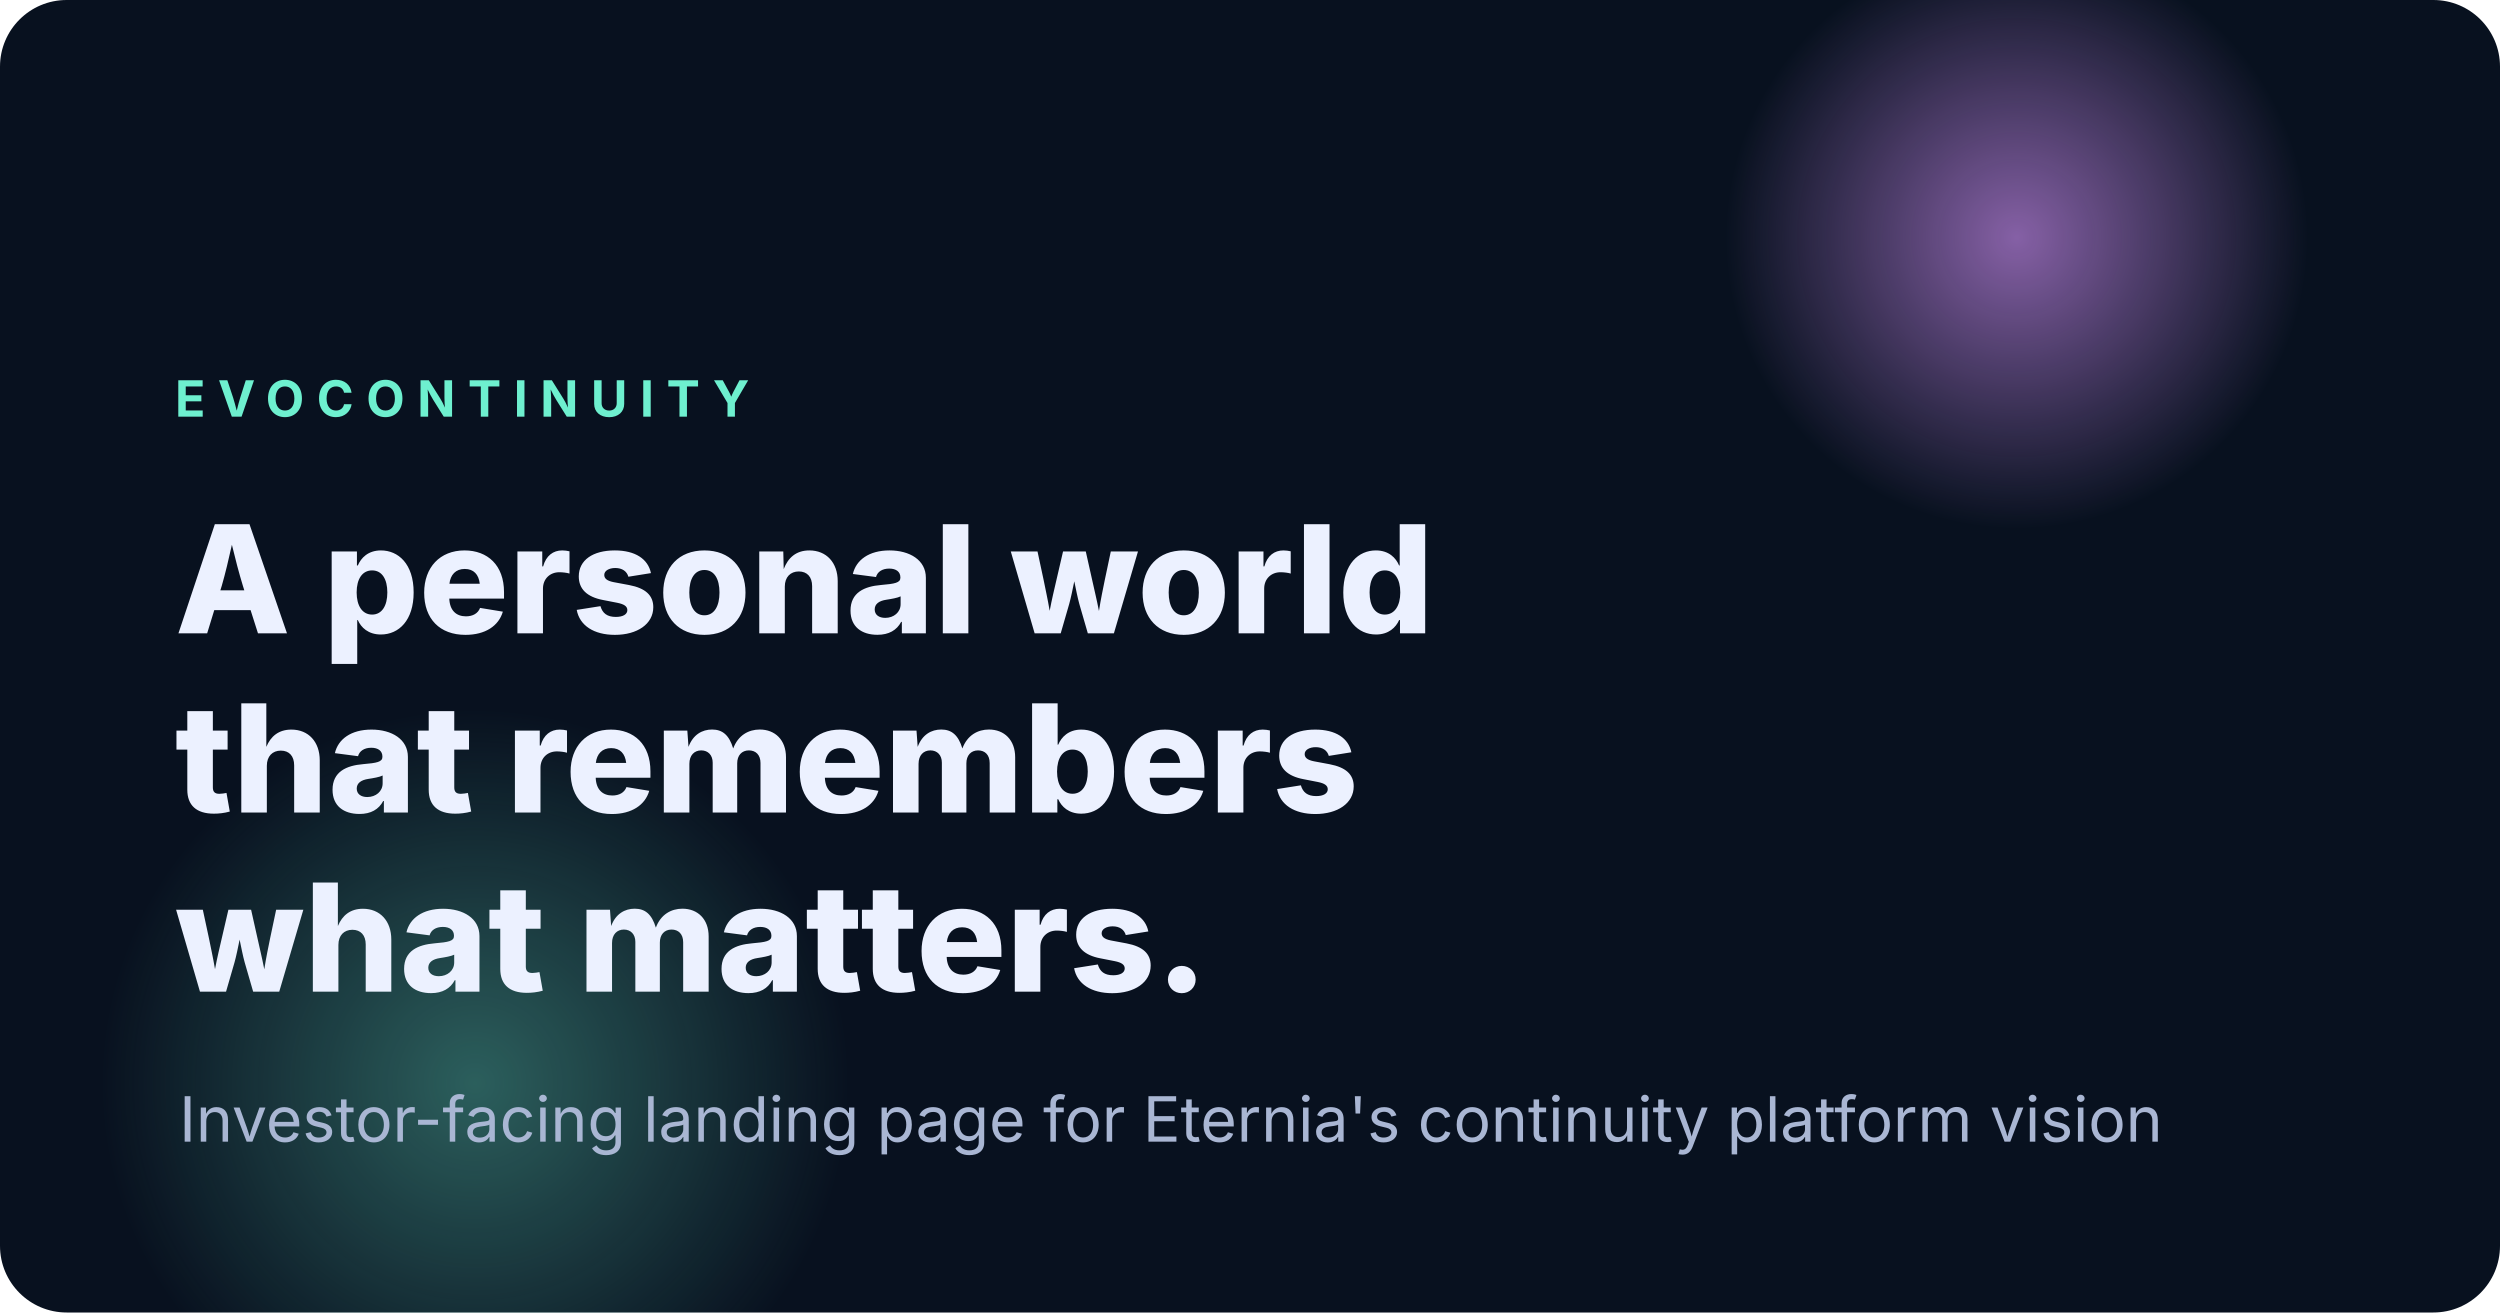
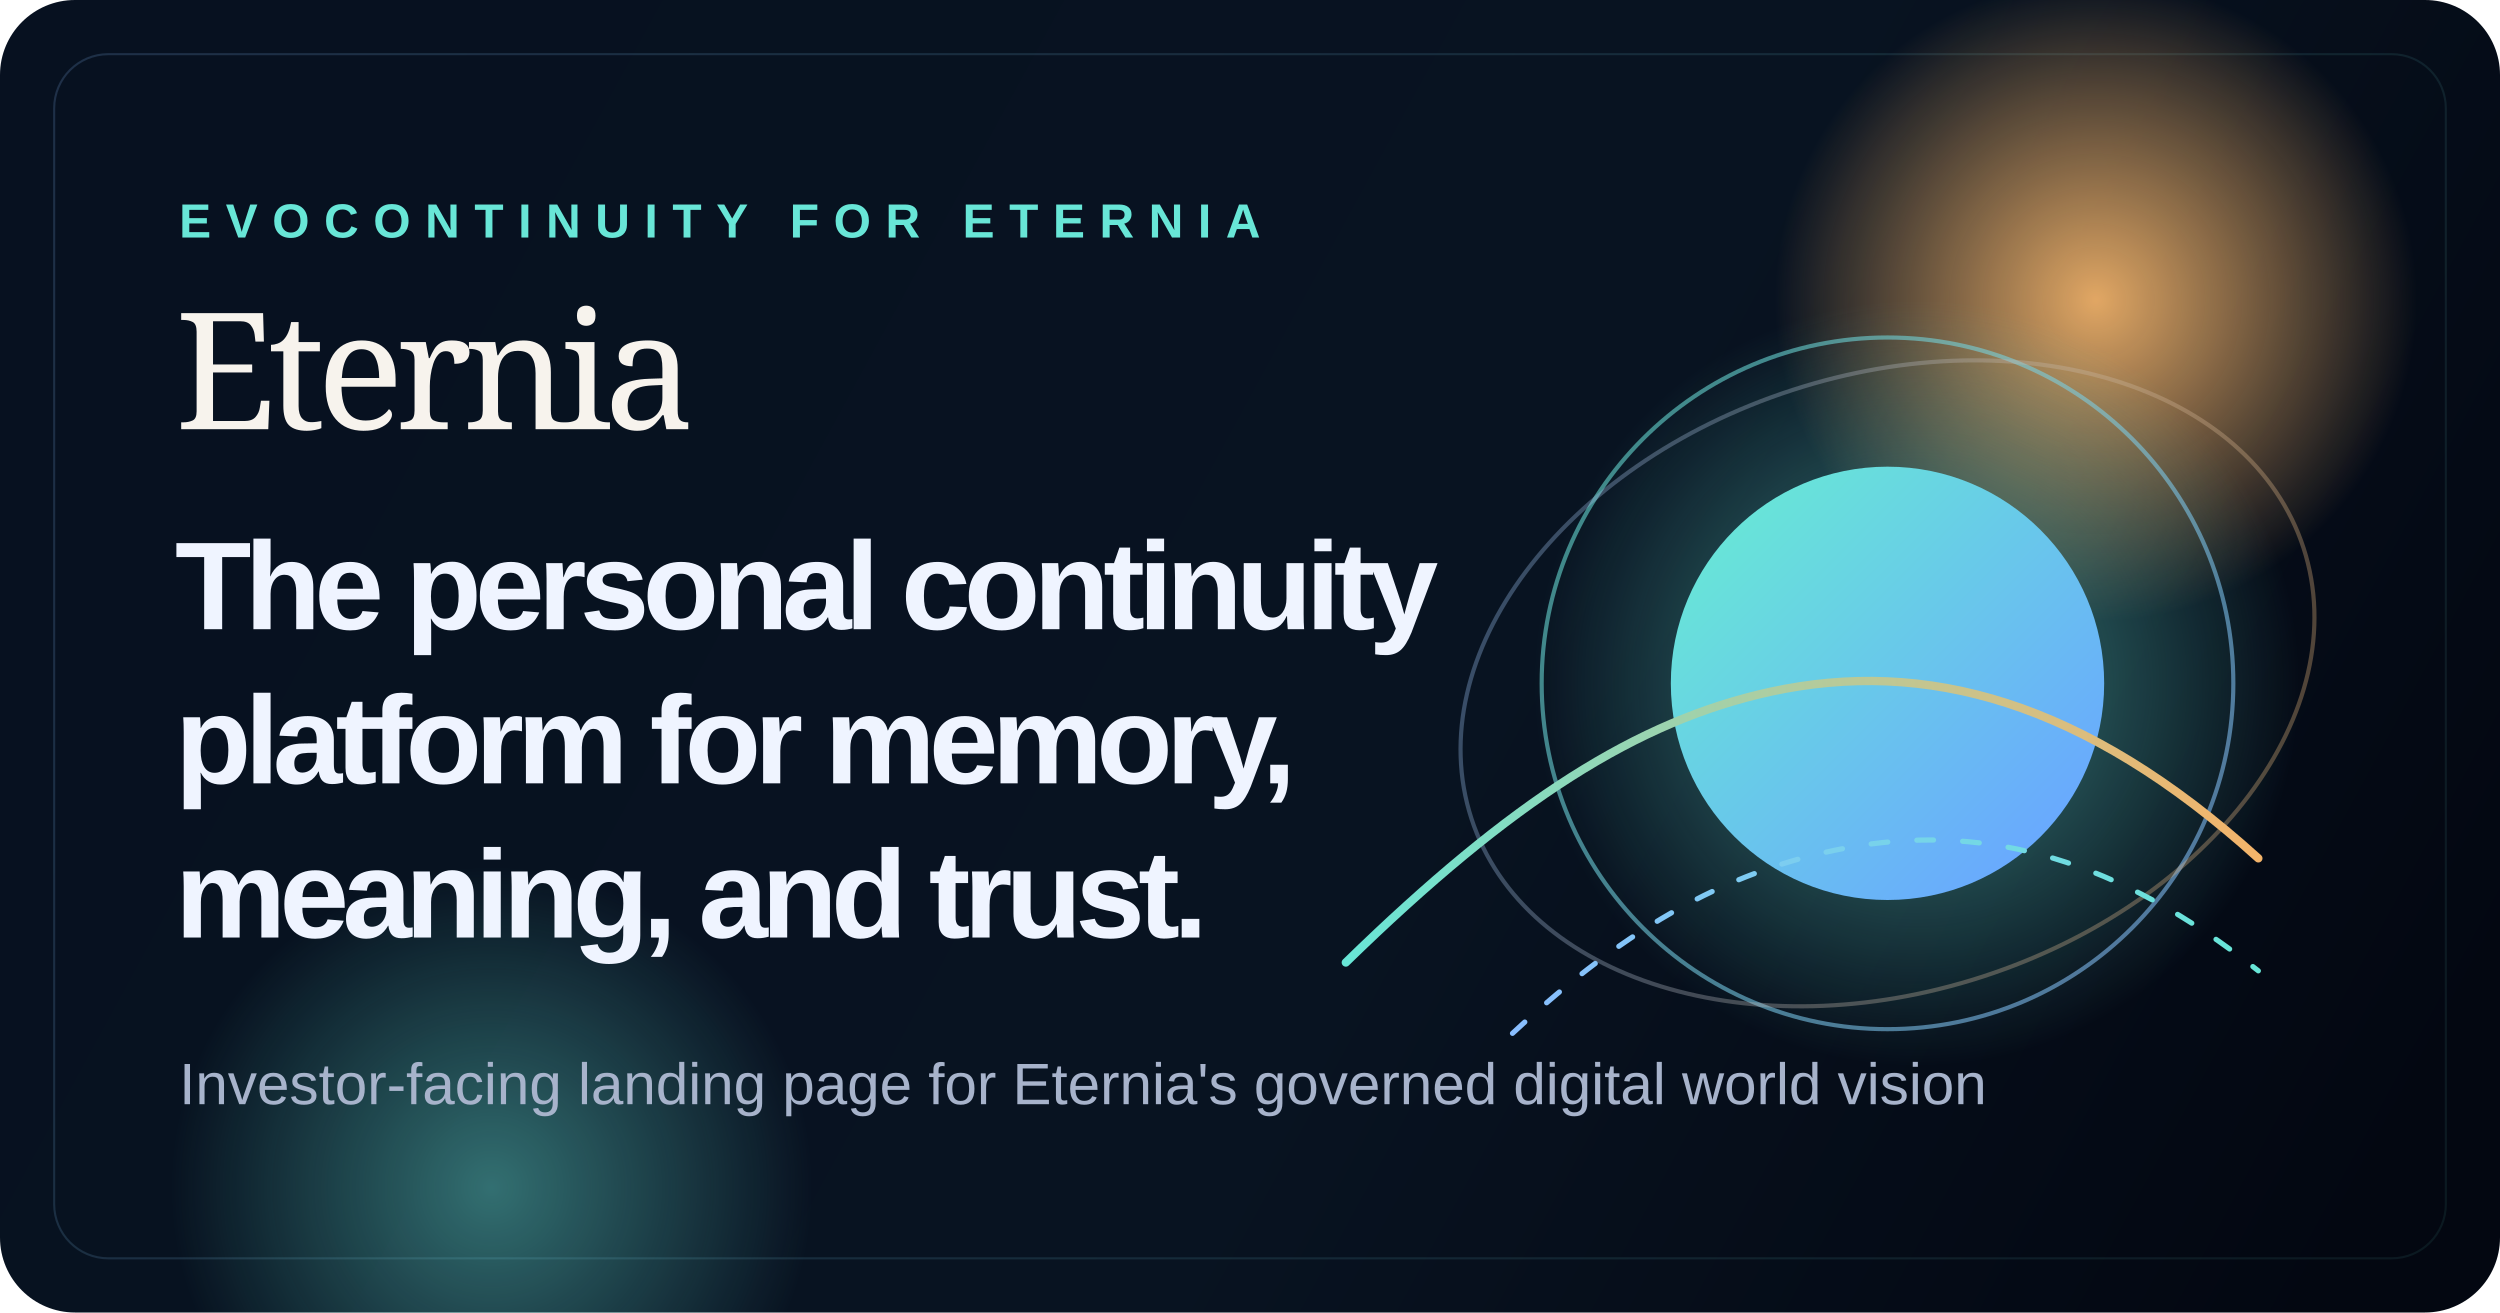
<svg xmlns="http://www.w3.org/2000/svg" width="1200" height="630" viewBox="0 0 1200 630" fill="none">
-   <rect width="1200" height="630" rx="32" fill="#08111F" />
-   <circle cx="968" cy="114" r="140" fill="url(#a)" fill-opacity="0.6" />
-   <circle cx="228" cy="520" r="180" fill="url(#b)" fill-opacity="0.35" />
-   <text x="84" y="200" fill="#6EF0CF" font-family="Inter, Arial" font-size="24" font-weight="700" letter-spacing="6">EVOCONTINUITY</text>
-   <text x="84" y="304" fill="#ECF1FF" font-family="Inter, Arial" font-size="72" font-weight="800">A personal world</text>
-   <text x="84" y="390" fill="#ECF1FF" font-family="Inter, Arial" font-size="72" font-weight="800">that remembers</text>
-   <text x="84" y="476" fill="#ECF1FF" font-family="Inter, Arial" font-size="72" font-weight="800">what matters.</text>
-   <text x="86" y="548" fill="#A9B6D3" font-family="Inter, Arial" font-size="30">Investor-facing landing page for Eternia's continuity platform vision</text>
+   <rect width="1200" height="630" rx="36" fill="url(#bg)" />
+   <rect x="26" y="26" width="1148" height="578" rx="26" stroke="url(#frame)" />
+   <circle cx="1006" cy="144" r="154" fill="url(#warmGlow)" />
+   <circle cx="920" cy="328" r="184" fill="url(#coolGlow)" />
+   <circle cx="236" cy="570" r="154" fill="url(#seaGlow)" />
+   <circle cx="906" cy="328" r="104" fill="url(#core)" />
+   <circle cx="906" cy="328" r="166" stroke="url(#orbitA)" stroke-width="2" opacity="0.56" />
+   <ellipse cx="906" cy="328" rx="210" ry="148" transform="rotate(-18 906 328)" stroke="url(#orbitB)" stroke-width="2" opacity="0.34" />
+   <path d="M646 462C726 384 786 346 850 332C924 316 1000 336 1084 412" stroke="url(#pathGlow)" stroke-width="4" stroke-linecap="round" />
+   <path d="M726 496C782 444 832 416 892 406C954 396 1016 412 1084 466" stroke="url(#pathGlowSoft)" stroke-width="2.5" stroke-linecap="round" stroke-dasharray="8 14" />
+   <text x="86" y="114" fill="#68E6D7" font-family="Sora, Arial, sans-serif" font-size="23" font-weight="700" letter-spacing="7">
+     EVOCONTINUITY FOR ETERNIA
+   </text>
+   <text x="84" y="206" fill="#F7F3ED" font-family="Instrument Serif, Georgia, serif" font-size="78" letter-spacing="-4">
+     Eternia
+   </text>
+   <text x="84" y="302" fill="#EFF4FF" font-family="Sora, Arial, sans-serif" font-size="60" font-weight="700" letter-spacing="-3.2">
+     The personal continuity
+   </text>
+   <text x="84" y="376" fill="#EFF4FF" font-family="Sora, Arial, sans-serif" font-size="60" font-weight="700" letter-spacing="-3.2">
+     platform for memory,
+   </text>
+   <text x="84" y="450" fill="#EFF4FF" font-family="Sora, Arial, sans-serif" font-size="60" font-weight="700" letter-spacing="-3.2">
+     meaning, and trust.
+   </text>
+   <text x="86" y="530" fill="#A7B3CB" font-family="Sora, Arial, sans-serif" font-size="28">
+     Investor-facing landing page for Eternia's governed digital world vision
+   </text>
  <defs>
-     <radialGradient id="a" cx="0" cy="0" r="1" gradientUnits="userSpaceOnUse" gradientTransform="translate(968 114) rotate(90) scale(140)">
-       <stop stop-color="#D995FF" />
-       <stop offset="1" stop-color="#D995FF" stop-opacity="0" />
+     <linearGradient id="bg" x1="96" y1="54" x2="1122" y2="612" gradientUnits="userSpaceOnUse">
+       <stop stop-color="#071120" />
+       <stop offset="0.58" stop-color="#081321" />
+       <stop offset="1" stop-color="#030711" />
+     </linearGradient>
+     <linearGradient id="frame" x1="26" y1="26" x2="1174" y2="604" gradientUnits="userSpaceOnUse">
+       <stop stop-color="#89BEFF" stop-opacity="0.18" />
+       <stop offset="1" stop-color="#68E6D7" stop-opacity="0.08" />
+     </linearGradient>
+     <radialGradient id="warmGlow" cx="0" cy="0" r="1" gradientUnits="userSpaceOnUse" gradientTransform="translate(1006 144) rotate(90) scale(154)">
+       <stop stop-color="#F4B46A" stop-opacity="0.92" />
+       <stop offset="1" stop-color="#F4B46A" stop-opacity="0" />
    </radialGradient>
-     <radialGradient id="b" cx="0" cy="0" r="1" gradientUnits="userSpaceOnUse" gradientTransform="translate(228 520) rotate(90) scale(180)">
-       <stop stop-color="#6EF0CF" />
-       <stop offset="1" stop-color="#6EF0CF" stop-opacity="0" />
+     <radialGradient id="coolGlow" cx="0" cy="0" r="1" gradientUnits="userSpaceOnUse" gradientTransform="translate(920 328) rotate(90) scale(184)">
+       <stop stop-color="#78B3FF" stop-opacity="0.76" />
+       <stop offset="0.48" stop-color="#68E6D7" stop-opacity="0.28" />
+       <stop offset="1" stop-color="#68E6D7" stop-opacity="0" />
    </radialGradient>
+     <radialGradient id="seaGlow" cx="0" cy="0" r="1" gradientUnits="userSpaceOnUse" gradientTransform="translate(236 570) rotate(90) scale(154)">
+       <stop stop-color="#68E6D7" stop-opacity="0.44" />
+       <stop offset="1" stop-color="#68E6D7" stop-opacity="0" />
+     </radialGradient>
+     <linearGradient id="core" x1="826" y1="248" x2="986" y2="408" gradientUnits="userSpaceOnUse">
+       <stop stop-color="#68E6D7" />
+       <stop offset="1" stop-color="#69A7FF" />
+     </linearGradient>
+     <linearGradient id="orbitA" x1="740" y1="214" x2="1072" y2="448" gradientUnits="userSpaceOnUse">
+       <stop stop-color="#68E6D7" />
+       <stop offset="1" stop-color="#89BEFF" />
+     </linearGradient>
+     <linearGradient id="orbitB" x1="696" y1="180" x2="1116" y2="476" gradientUnits="userSpaceOnUse">
+       <stop stop-color="#89BEFF" />
+       <stop offset="1" stop-color="#F4B46A" />
+     </linearGradient>
+     <linearGradient id="pathGlow" x1="646" y1="462" x2="1084" y2="412" gradientUnits="userSpaceOnUse">
+       <stop stop-color="#68E6D7" />
+       <stop offset="1" stop-color="#F4B46A" />
+     </linearGradient>
+     <linearGradient id="pathGlowSoft" x1="726" y1="496" x2="1084" y2="466" gradientUnits="userSpaceOnUse">
+       <stop stop-color="#89BEFF" />
+       <stop offset="1" stop-color="#68E6D7" />
+     </linearGradient>
  </defs>
</svg>
